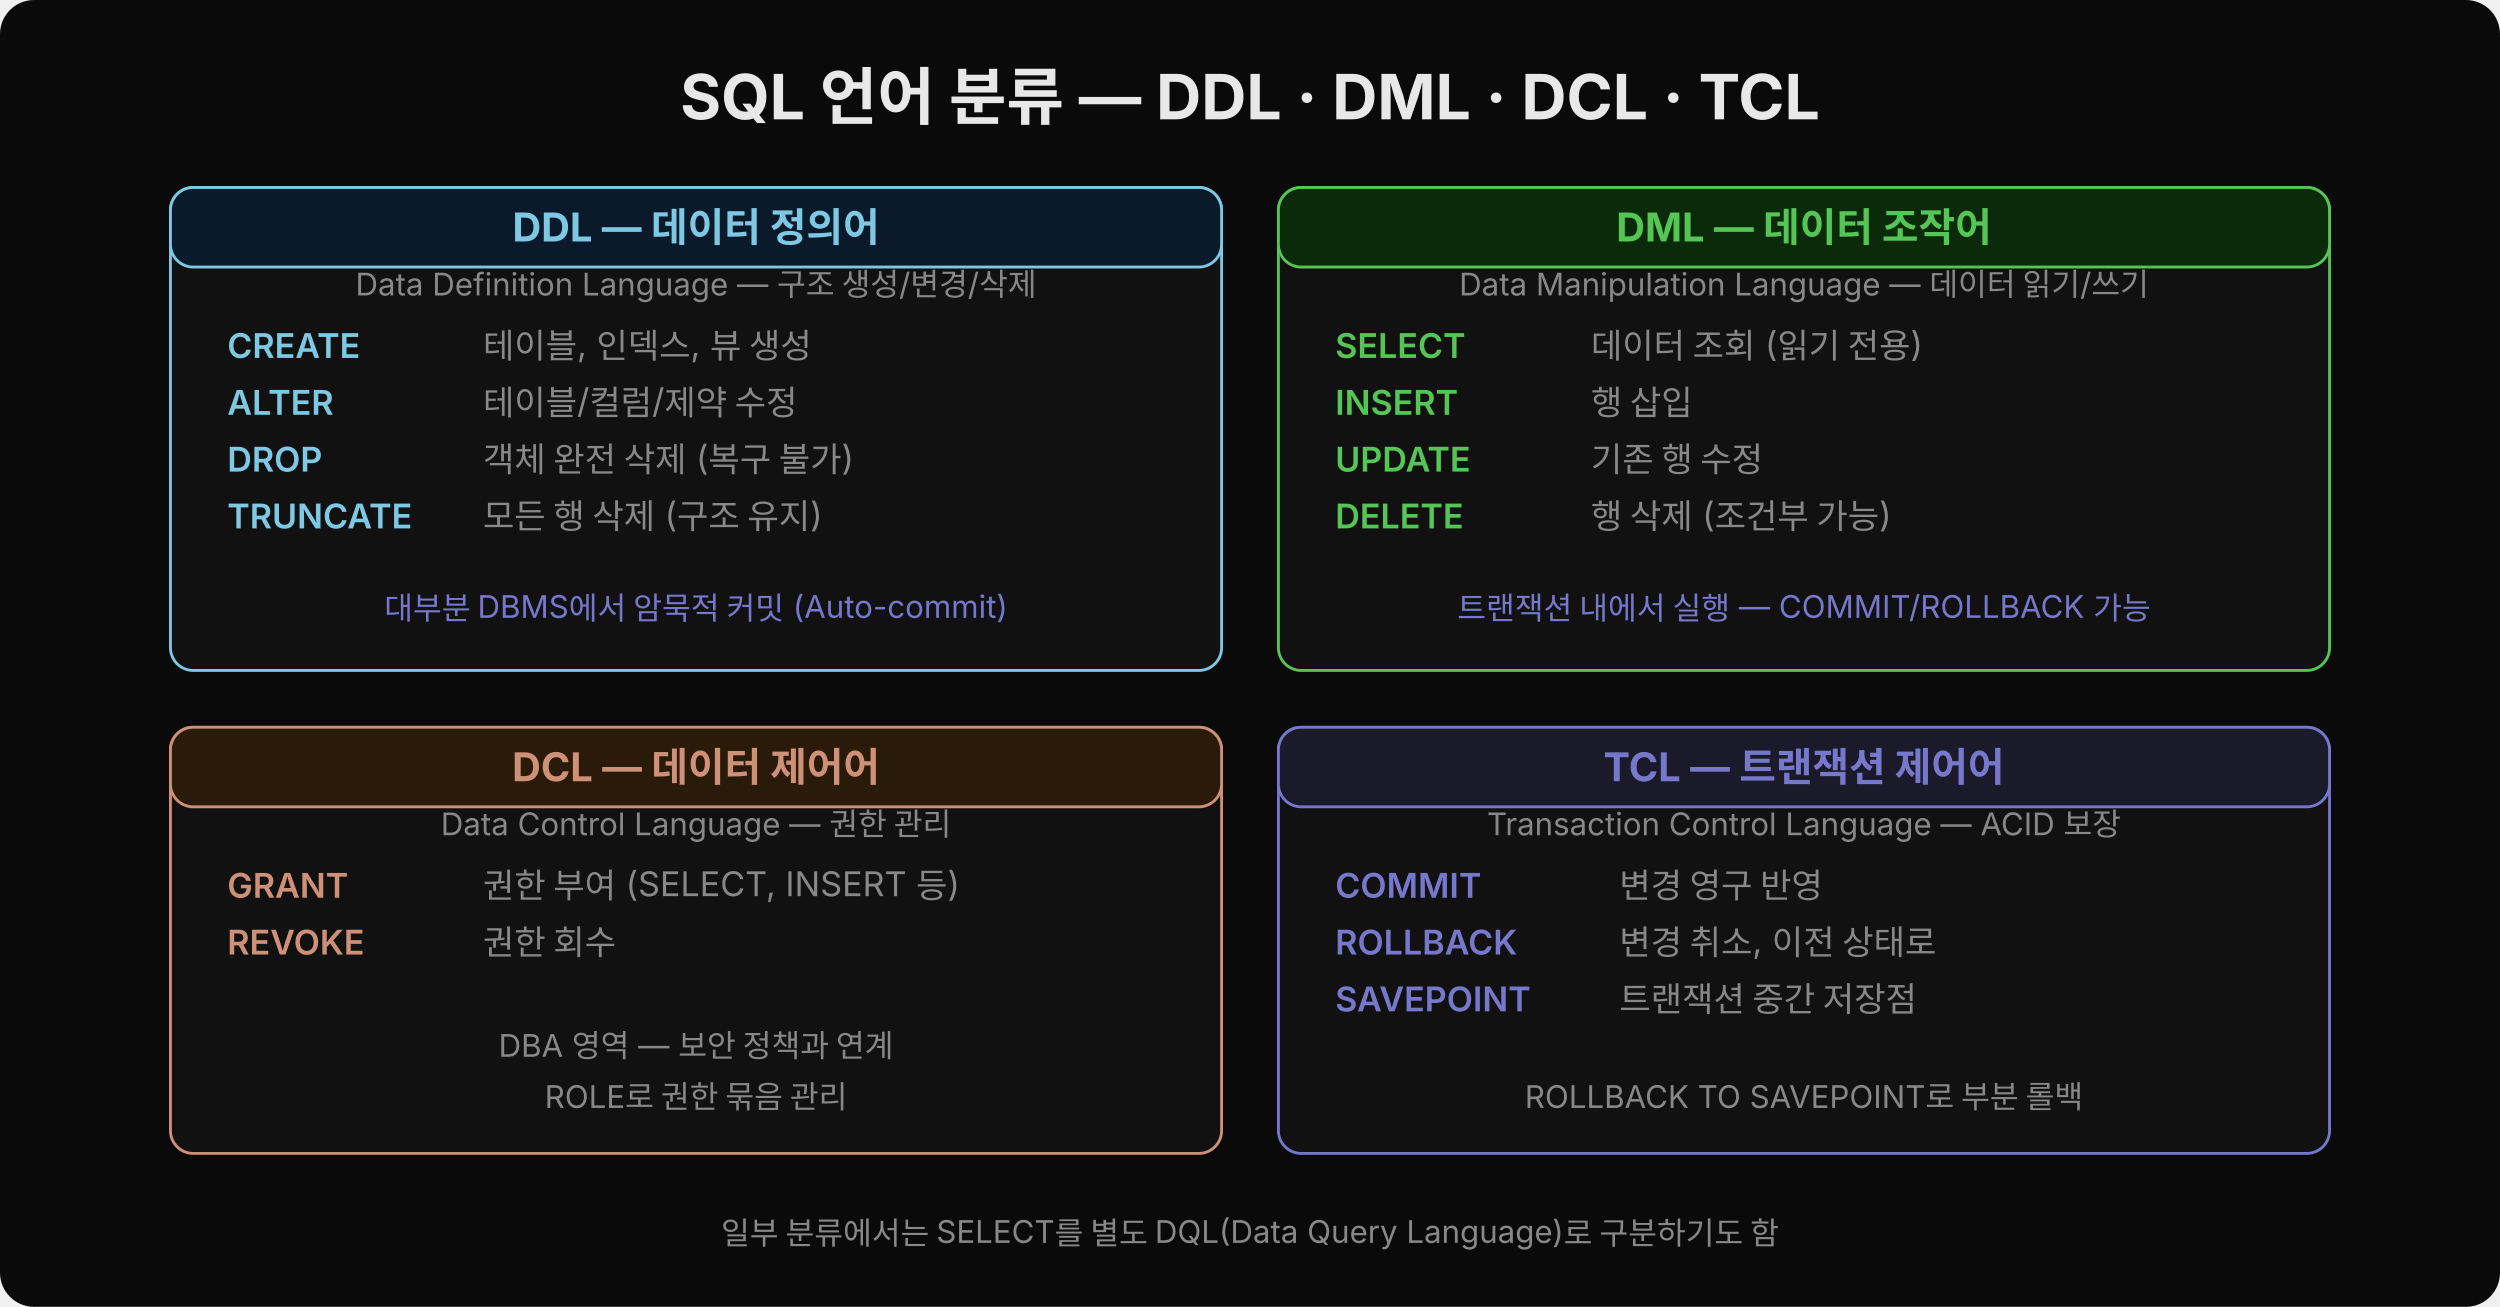
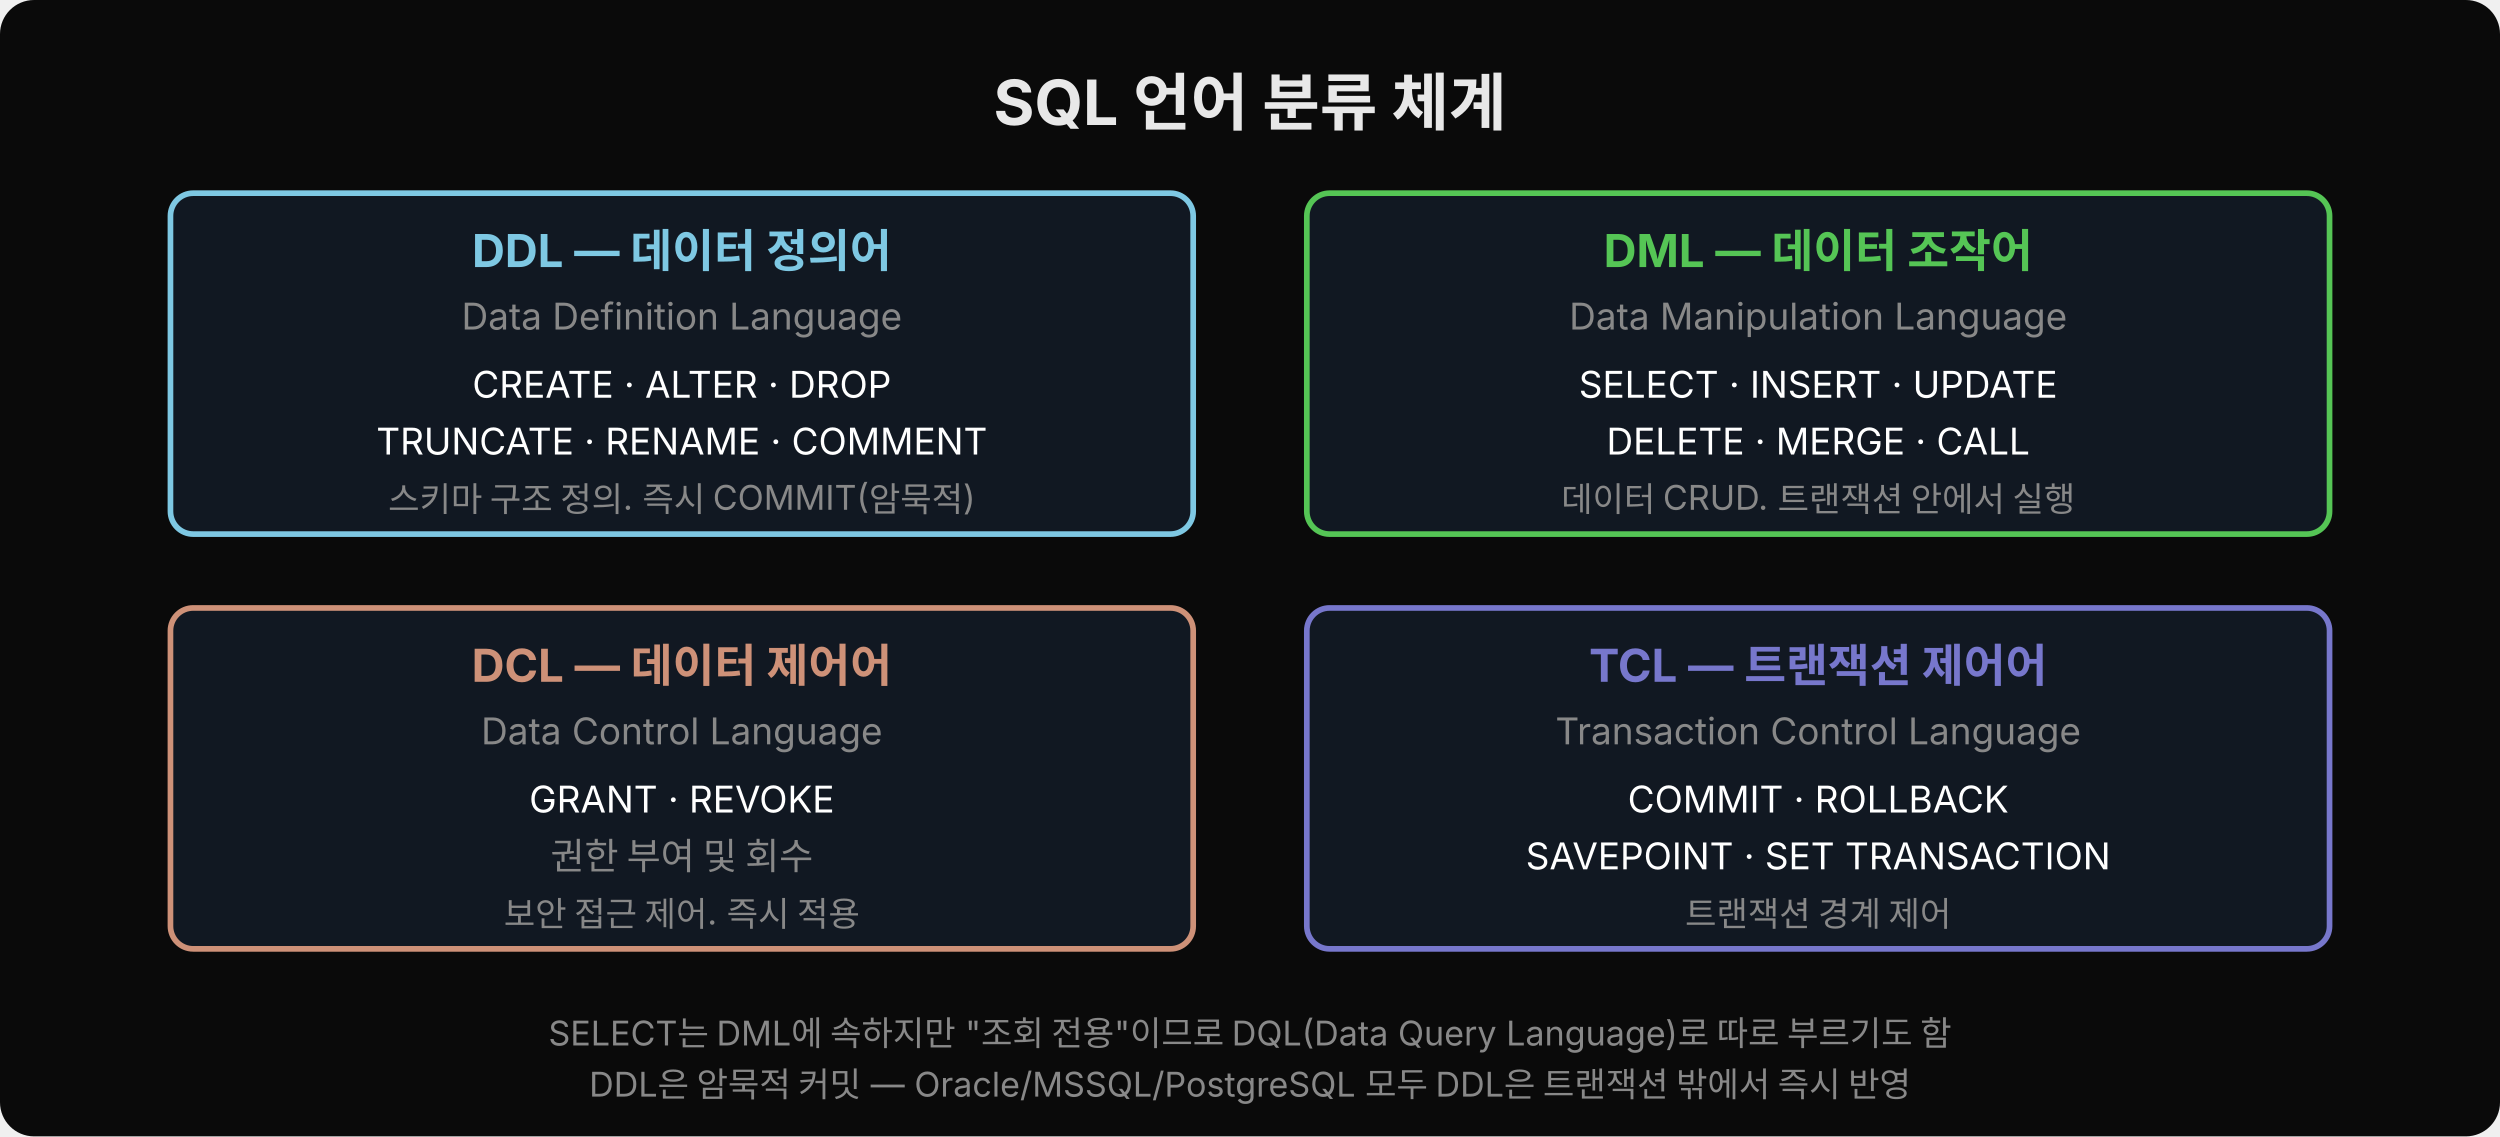
- <svg xmlns="http://www.w3.org/2000/svg" width="880" height="460" viewBox="0 0 880 460">
-   <rect width="880" height="460" fill="#0a0a0a" rx="12" />
-   <text x="440" y="42" text-anchor="middle" font-family="'Wanted Sans Variable','Wanted Sans',-apple-system,sans-serif" font-size="22" font-weight="700" fill="#e8e8e8">SQL 언어 분류 — DDL · DML · DCL · TCL</text>
-   <rect x="60" y="66" width="370" height="170" rx="8" fill="#111" stroke="#7ec8e3" stroke-width="1" />
-   <rect x="60" y="66" width="370" height="28" rx="8" fill="#0a1a2a" stroke="#7ec8e3" stroke-width="1" />
-   <text x="245" y="85" text-anchor="middle" font-family="'Wanted Sans Variable','Wanted Sans',-apple-system,sans-serif" font-size="14" font-weight="700" fill="#7ec8e3">DDL — 데이터 정의어</text>
-   <text x="245" y="104" text-anchor="middle" font-family="'Wanted Sans Variable','Wanted Sans',-apple-system,sans-serif" font-size="11" fill="#888">Data Definition Language — 구조 생성/변경/삭제</text>
-   <text x="80" y="126" font-family="'Wanted Sans Variable','Wanted Sans',-apple-system,sans-serif" font-size="12" font-weight="600" fill="#7ec8e3">CREATE</text>
-   <text x="170" y="126" font-family="'Wanted Sans Variable','Wanted Sans',-apple-system,sans-serif" font-size="12" fill="#888">테이블, 인덱스, 뷰 생성</text>
-   <text x="80" y="146" font-family="'Wanted Sans Variable','Wanted Sans',-apple-system,sans-serif" font-size="12" font-weight="600" fill="#7ec8e3">ALTER</text>
-   <text x="170" y="146" font-family="'Wanted Sans Variable','Wanted Sans',-apple-system,sans-serif" font-size="12" fill="#888">테이블/컬럼/제약 수정</text>
-   <text x="80" y="166" font-family="'Wanted Sans Variable','Wanted Sans',-apple-system,sans-serif" font-size="12" font-weight="600" fill="#7ec8e3">DROP</text>
-   <text x="170" y="166" font-family="'Wanted Sans Variable','Wanted Sans',-apple-system,sans-serif" font-size="12" fill="#888">객체 완전 삭제 (복구 불가)</text>
-   <text x="80" y="186" font-family="'Wanted Sans Variable','Wanted Sans',-apple-system,sans-serif" font-size="12" font-weight="600" fill="#7ec8e3">TRUNCATE</text>
-   <text x="170" y="186" font-family="'Wanted Sans Variable','Wanted Sans',-apple-system,sans-serif" font-size="12" fill="#888">모든 행 삭제 (구조 유지)</text>
-   <text x="245" y="218" text-anchor="middle" font-family="'Wanted Sans Variable','Wanted Sans',-apple-system,sans-serif" font-size="11" fill="#7777cc">대부분 DBMS에서 암묵적 커밋 (Auto-commit)</text>
-   <rect x="450" y="66" width="370" height="170" rx="8" fill="#111" stroke="#55c555" stroke-width="1" />
-   <rect x="450" y="66" width="370" height="28" rx="8" fill="#0a2a0a" stroke="#55c555" stroke-width="1" />
-   <text x="635" y="85" text-anchor="middle" font-family="'Wanted Sans Variable','Wanted Sans',-apple-system,sans-serif" font-size="14" font-weight="700" fill="#55c555">DML — 데이터 조작어</text>
-   <text x="635" y="104" text-anchor="middle" font-family="'Wanted Sans Variable','Wanted Sans',-apple-system,sans-serif" font-size="11" fill="#888">Data Manipulation Language — 데이터 읽기/쓰기</text>
-   <text x="470" y="126" font-family="'Wanted Sans Variable','Wanted Sans',-apple-system,sans-serif" font-size="12" font-weight="600" fill="#55c555">SELECT</text>
-   <text x="560" y="126" font-family="'Wanted Sans Variable','Wanted Sans',-apple-system,sans-serif" font-size="12" fill="#888">데이터 조회 (읽기 전용)</text>
-   <text x="470" y="146" font-family="'Wanted Sans Variable','Wanted Sans',-apple-system,sans-serif" font-size="12" font-weight="600" fill="#55c555">INSERT</text>
-   <text x="560" y="146" font-family="'Wanted Sans Variable','Wanted Sans',-apple-system,sans-serif" font-size="12" fill="#888">행 삽입</text>
-   <text x="470" y="166" font-family="'Wanted Sans Variable','Wanted Sans',-apple-system,sans-serif" font-size="12" font-weight="600" fill="#55c555">UPDATE</text>
-   <text x="560" y="166" font-family="'Wanted Sans Variable','Wanted Sans',-apple-system,sans-serif" font-size="12" fill="#888">기존 행 수정</text>
-   <text x="470" y="186" font-family="'Wanted Sans Variable','Wanted Sans',-apple-system,sans-serif" font-size="12" font-weight="600" fill="#55c555">DELETE</text>
-   <text x="560" y="186" font-family="'Wanted Sans Variable','Wanted Sans',-apple-system,sans-serif" font-size="12" fill="#888">행 삭제 (조건부 가능)</text>
-   <text x="635" y="218" text-anchor="middle" font-family="'Wanted Sans Variable','Wanted Sans',-apple-system,sans-serif" font-size="11" fill="#7777cc">트랜잭션 내에서 실행 — COMMIT/ROLLBACK 가능</text>
-   <rect x="60" y="256" width="370" height="150" rx="8" fill="#111" stroke="#ce9178" stroke-width="1" />
-   <rect x="60" y="256" width="370" height="28" rx="8" fill="#2a1a0a" stroke="#ce9178" stroke-width="1" />
-   <text x="245" y="275" text-anchor="middle" font-family="'Wanted Sans Variable','Wanted Sans',-apple-system,sans-serif" font-size="14" font-weight="700" fill="#ce9178">DCL — 데이터 제어어</text>
-   <text x="245" y="294" text-anchor="middle" font-family="'Wanted Sans Variable','Wanted Sans',-apple-system,sans-serif" font-size="11" fill="#888">Data Control Language — 권한 관리</text>
-   <text x="80" y="316" font-family="'Wanted Sans Variable','Wanted Sans',-apple-system,sans-serif" font-size="12" font-weight="600" fill="#ce9178">GRANT</text>
-   <text x="170" y="316" font-family="'Wanted Sans Variable','Wanted Sans',-apple-system,sans-serif" font-size="12" fill="#888">권한 부여 (SELECT, INSERT 등)</text>
-   <text x="80" y="336" font-family="'Wanted Sans Variable','Wanted Sans',-apple-system,sans-serif" font-size="12" font-weight="600" fill="#ce9178">REVOKE</text>
-   <text x="170" y="336" font-family="'Wanted Sans Variable','Wanted Sans',-apple-system,sans-serif" font-size="12" fill="#888">권한 회수</text>
-   <text x="245" y="372" text-anchor="middle" font-family="'Wanted Sans Variable','Wanted Sans',-apple-system,sans-serif" font-size="11" fill="#888">DBA 영역 — 보안 정책과 연계</text>
-   <text x="245" y="390" text-anchor="middle" font-family="'Wanted Sans Variable','Wanted Sans',-apple-system,sans-serif" font-size="11" fill="#888">ROLE로 권한 묶음 관리</text>
-   <rect x="450" y="256" width="370" height="150" rx="8" fill="#111" stroke="#7777cc" stroke-width="1" />
-   <rect x="450" y="256" width="370" height="28" rx="8" fill="#1a1a2a" stroke="#7777cc" stroke-width="1" />
-   <text x="635" y="275" text-anchor="middle" font-family="'Wanted Sans Variable','Wanted Sans',-apple-system,sans-serif" font-size="14" font-weight="700" fill="#7777cc">TCL — 트랜잭션 제어어</text>
-   <text x="635" y="294" text-anchor="middle" font-family="'Wanted Sans Variable','Wanted Sans',-apple-system,sans-serif" font-size="11" fill="#888">Transaction Control Language — ACID 보장</text>
-   <text x="470" y="316" font-family="'Wanted Sans Variable','Wanted Sans',-apple-system,sans-serif" font-size="12" font-weight="600" fill="#7777cc">COMMIT</text>
-   <text x="570" y="316" font-family="'Wanted Sans Variable','Wanted Sans',-apple-system,sans-serif" font-size="12" fill="#888">변경 영구 반영</text>
-   <text x="470" y="336" font-family="'Wanted Sans Variable','Wanted Sans',-apple-system,sans-serif" font-size="12" font-weight="600" fill="#7777cc">ROLLBACK</text>
-   <text x="570" y="336" font-family="'Wanted Sans Variable','Wanted Sans',-apple-system,sans-serif" font-size="12" fill="#888">변경 취소, 이전 상태로</text>
-   <text x="470" y="356" font-family="'Wanted Sans Variable','Wanted Sans',-apple-system,sans-serif" font-size="12" font-weight="600" fill="#7777cc">SAVEPOINT</text>
-   <text x="570" y="356" font-family="'Wanted Sans Variable','Wanted Sans',-apple-system,sans-serif" font-size="12" fill="#888">트랜잭션 중간 저장점</text>
-   <text x="635" y="390" text-anchor="middle" font-family="'Wanted Sans Variable','Wanted Sans',-apple-system,sans-serif" font-size="11" fill="#888">ROLLBACK TO SAVEPOINT로 부분 롤백</text>
-   <text x="440" y="438" text-anchor="middle" font-family="'Wanted Sans Variable','Wanted Sans',-apple-system,sans-serif" font-size="11" fill="#888">일부 분류에서는 SELECT를 별도 DQL(Data Query Language)로 구분하기도 함</text>
+ <svg xmlns="http://www.w3.org/2000/svg" width="880" height="400" viewBox="0 0 880 400">
+   <rect width="880" height="400" fill="#0a0a0a" rx="12" />
+   <text x="440" y="44" font-family="'Wanted Sans Variable','Wanted Sans',-apple-system,sans-serif" font-size="22" font-weight="700" fill="#e8e8e8" text-anchor="middle">SQL 언어 분류 체계</text>
+   <rect x="60" y="68" width="360" height="120" rx="8" fill="#111822" stroke="#7ec8e3" stroke-width="2" />
+   <text x="240" y="94" font-family="'Wanted Sans Variable','Wanted Sans',-apple-system,sans-serif" font-size="16" font-weight="700" fill="#7ec8e3" text-anchor="middle">DDL — 데이터 정의어</text>
+   <text x="240" y="116" font-family="'Wanted Sans Variable','Wanted Sans',-apple-system,sans-serif" font-size="13" fill="#888" text-anchor="middle">Data Definition Language</text>
+   <text x="240" y="140" font-family="'Wanted Sans Variable','Wanted Sans',-apple-system,sans-serif" font-size="13" fill="#ffffff" text-anchor="middle">CREATE · ALTER · DROP</text>
+   <text x="240" y="160" font-family="'Wanted Sans Variable','Wanted Sans',-apple-system,sans-serif" font-size="13" fill="#ffffff" text-anchor="middle">TRUNCATE · RENAME · COMMENT</text>
+   <text x="240" y="180" font-family="'Wanted Sans Variable','Wanted Sans',-apple-system,sans-serif" font-size="12" fill="#888" text-anchor="middle">스키마 구조 정의. 즉시 COMMIT(암묵적)</text>
+   <rect x="460" y="68" width="360" height="120" rx="8" fill="#111822" stroke="#55c555" stroke-width="2" />
+   <text x="640" y="94" font-family="'Wanted Sans Variable','Wanted Sans',-apple-system,sans-serif" font-size="16" font-weight="700" fill="#55c555" text-anchor="middle">DML — 데이터 조작어</text>
+   <text x="640" y="116" font-family="'Wanted Sans Variable','Wanted Sans',-apple-system,sans-serif" font-size="13" fill="#888" text-anchor="middle">Data Manipulation Language</text>
+   <text x="640" y="140" font-family="'Wanted Sans Variable','Wanted Sans',-apple-system,sans-serif" font-size="13" fill="#ffffff" text-anchor="middle">SELECT · INSERT · UPDATE</text>
+   <text x="640" y="160" font-family="'Wanted Sans Variable','Wanted Sans',-apple-system,sans-serif" font-size="13" fill="#ffffff" text-anchor="middle">DELETE · MERGE · CALL</text>
+   <text x="640" y="180" font-family="'Wanted Sans Variable','Wanted Sans',-apple-system,sans-serif" font-size="12" fill="#888" text-anchor="middle">데이터 CRUD. 트랜잭션 안에서 실행</text>
+   <rect x="60" y="214" width="360" height="120" rx="8" fill="#111822" stroke="#ce9178" stroke-width="2" />
+   <text x="240" y="240" font-family="'Wanted Sans Variable','Wanted Sans',-apple-system,sans-serif" font-size="16" font-weight="700" fill="#ce9178" text-anchor="middle">DCL — 데이터 제어어</text>
+   <text x="240" y="262" font-family="'Wanted Sans Variable','Wanted Sans',-apple-system,sans-serif" font-size="13" fill="#888" text-anchor="middle">Data Control Language</text>
+   <text x="240" y="286" font-family="'Wanted Sans Variable','Wanted Sans',-apple-system,sans-serif" font-size="13" fill="#ffffff" text-anchor="middle">GRANT · REVOKE</text>
+   <text x="240" y="306" font-family="'Wanted Sans Variable','Wanted Sans',-apple-system,sans-serif" font-size="13" fill="#888" text-anchor="middle">권한 부여 및 회수</text>
+   <text x="240" y="326" font-family="'Wanted Sans Variable','Wanted Sans',-apple-system,sans-serif" font-size="12" fill="#888" text-anchor="middle">보안 접근 제어. 즉시 적용</text>
+   <rect x="460" y="214" width="360" height="120" rx="8" fill="#111822" stroke="#7777cc" stroke-width="2" />
+   <text x="640" y="240" font-family="'Wanted Sans Variable','Wanted Sans',-apple-system,sans-serif" font-size="16" font-weight="700" fill="#7777cc" text-anchor="middle">TCL — 트랜잭션 제어어</text>
+   <text x="640" y="262" font-family="'Wanted Sans Variable','Wanted Sans',-apple-system,sans-serif" font-size="13" fill="#888" text-anchor="middle">Transaction Control Language</text>
+   <text x="640" y="286" font-family="'Wanted Sans Variable','Wanted Sans',-apple-system,sans-serif" font-size="13" fill="#ffffff" text-anchor="middle">COMMIT · ROLLBACK</text>
+   <text x="640" y="306" font-family="'Wanted Sans Variable','Wanted Sans',-apple-system,sans-serif" font-size="13" fill="#ffffff" text-anchor="middle">SAVEPOINT · SET TRANSACTION</text>
+   <text x="640" y="326" font-family="'Wanted Sans Variable','Wanted Sans',-apple-system,sans-serif" font-size="12" fill="#888" text-anchor="middle">트랜잭션 경계 제어</text>
+   <text x="440" y="368" font-family="'Wanted Sans Variable','Wanted Sans',-apple-system,sans-serif" font-size="12" fill="#888" text-anchor="middle">SELECT는 DML에 속하지만 "조회 전용"이므로 DQL(Data Query Language)로 따로 부르기도 함</text>
+   <text x="440" y="386" font-family="'Wanted Sans Variable','Wanted Sans',-apple-system,sans-serif" font-size="12" fill="#888" text-anchor="middle">DDL은 암묵적 커밋 — Oracle/MSSQL/PostgreSQL 모두 DDL은 트랜잭션 밖에서 즉시 반영</text>
</svg>
